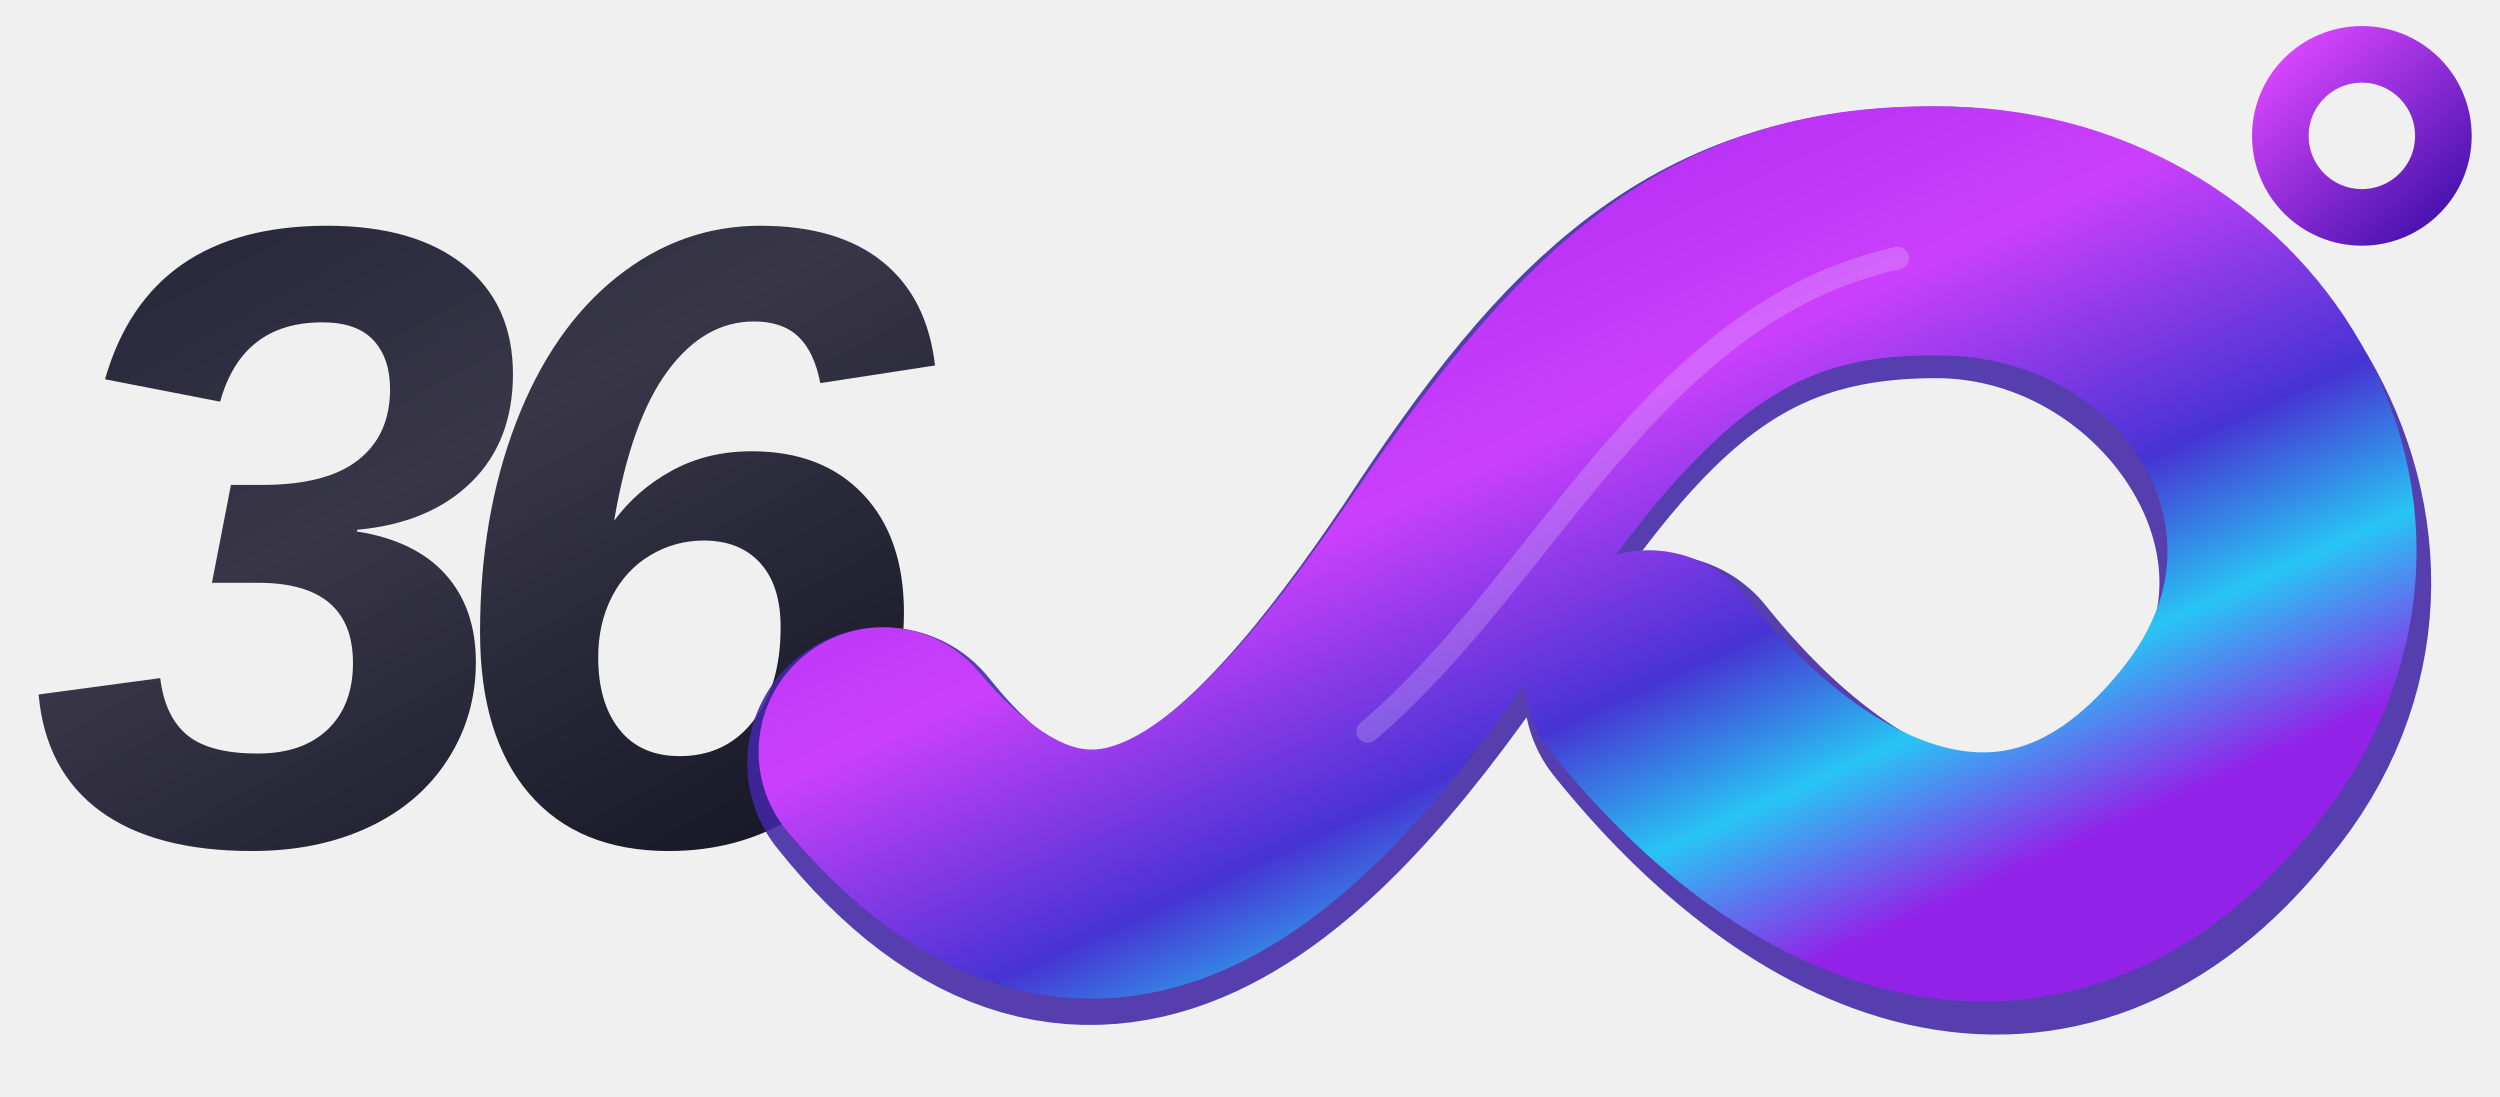
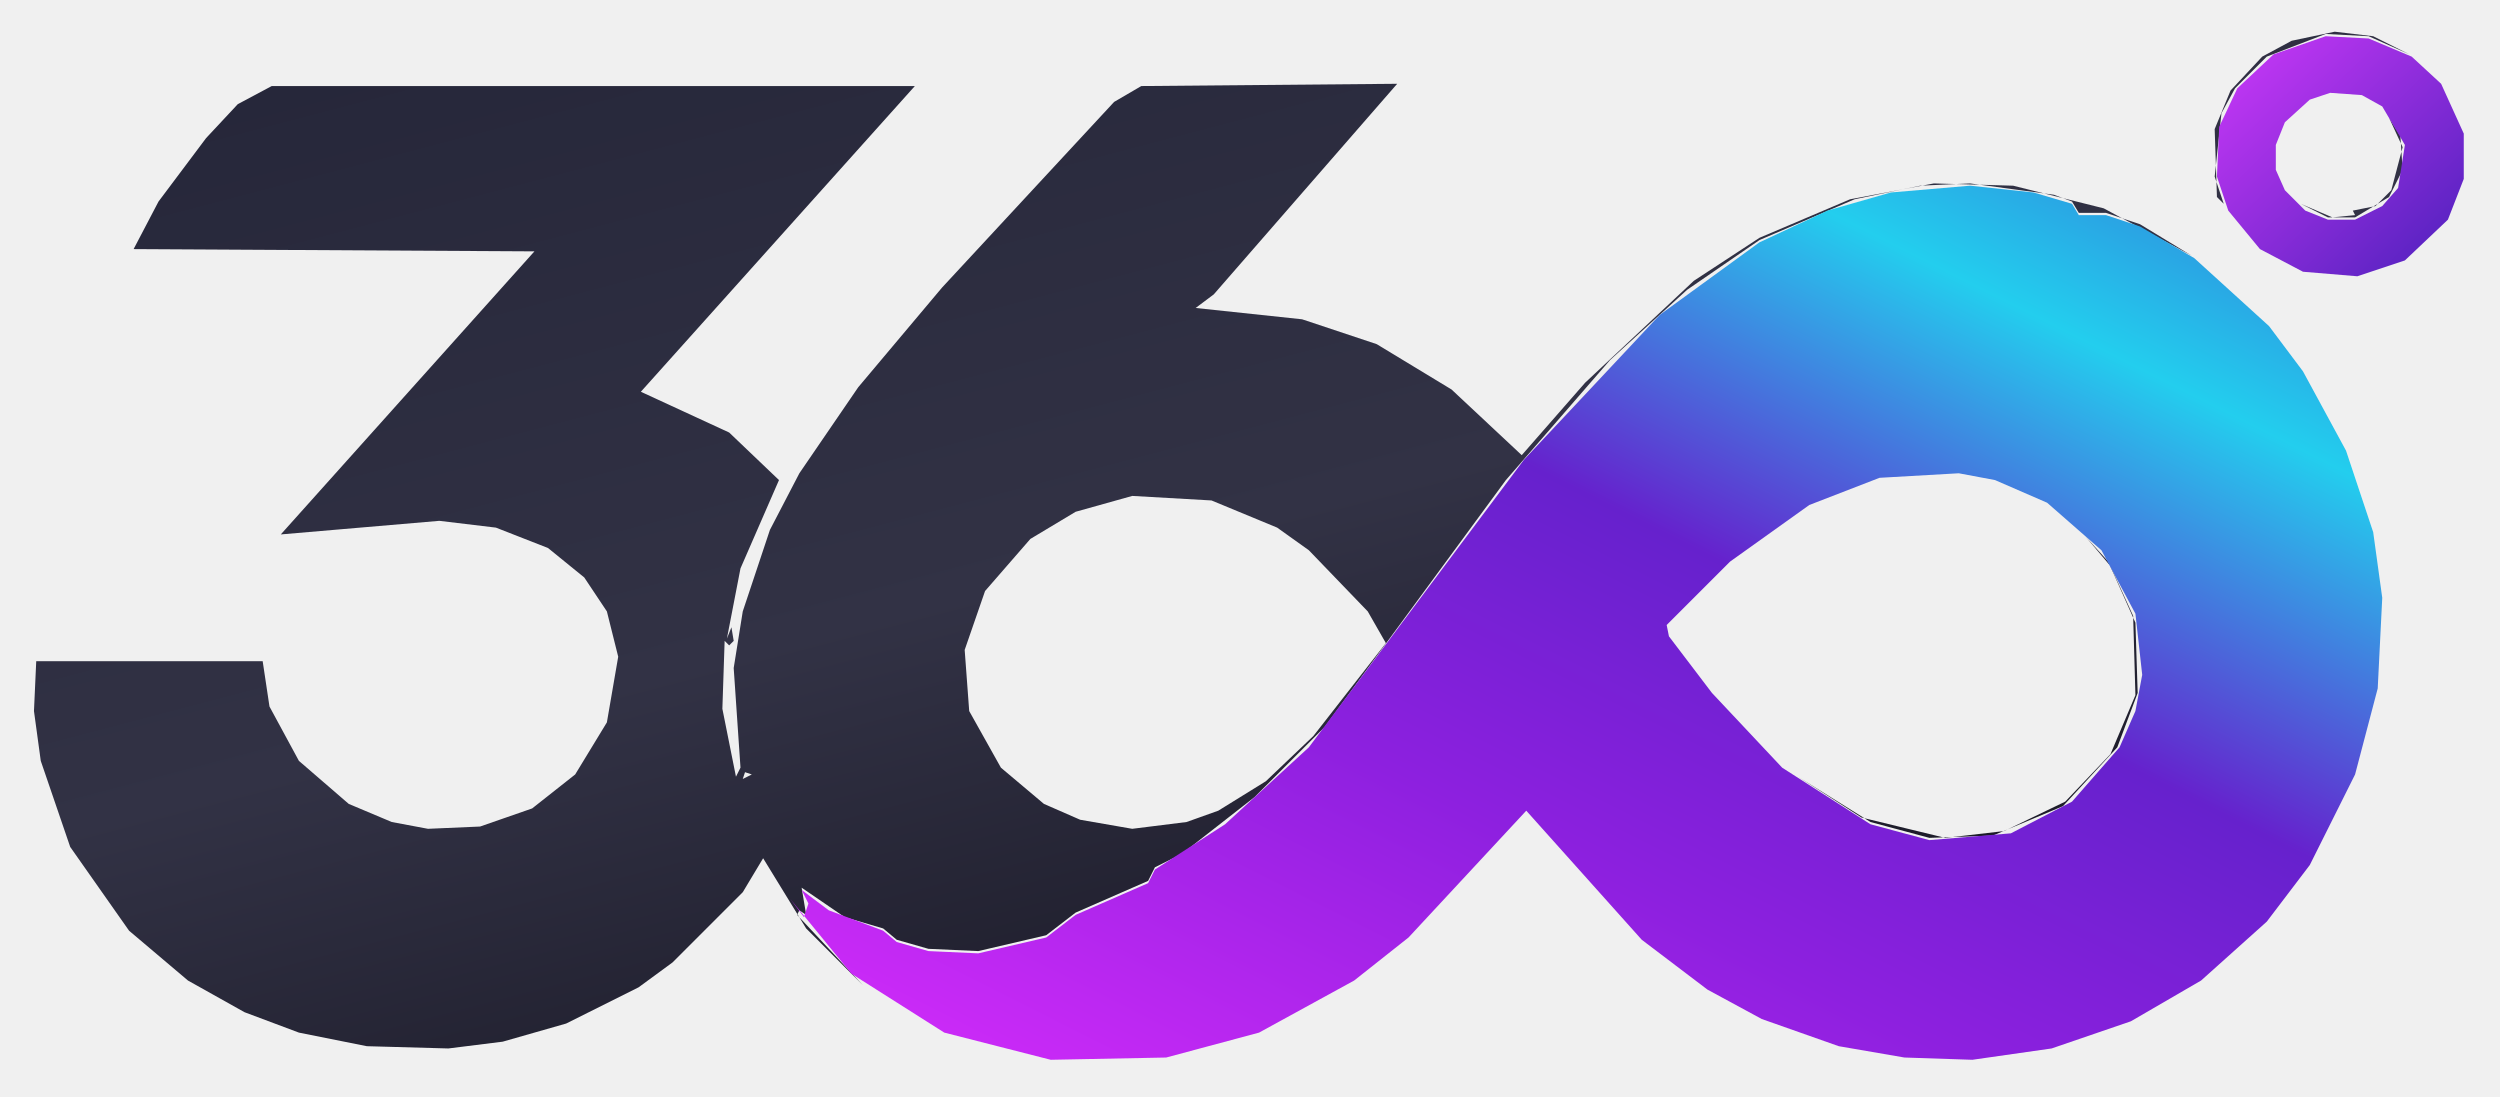
- <svg xmlns="http://www.w3.org/2000/svg" viewBox="0 0 1104 484" role="img" aria-label="360° Infinity logo">
+ <svg xmlns="http://www.w3.org/2000/svg" viewBox="0 0 1104 484">
  <defs>
-     <linearGradient id="ink" x1="0" y1="0" x2=".8" y2="1">
+     <linearGradient id="ink" x1="0" y1="0" x2=".6" y2="1">
      <stop stop-color="#242538" />
-       <stop offset=".45" stop-color="#383647" />
-       <stop offset="1" stop-color="#181827" />
+       <stop offset=".58" stop-color="#323245" />
+       <stop offset="1" stop-color="#191825" />
    </linearGradient>
-     <linearGradient id="ribbon" x1=".12" y1=".1" x2=".9" y2=".9">
-       <stop stop-color="#ae2af2" />
-       <stop offset=".36" stop-color="#ca40fc" />
-       <stop offset=".65" stop-color="#4733d3" />
-       <stop offset=".82" stop-color="#28c5f4" />
-       <stop offset="1" stop-color="#9222e8" />
+     <linearGradient id="ribbon" x1="0" y1="1" x2=".92" y2="0">
+       <stop stop-color="#d72cfc" />
+       <stop offset=".37" stop-color="#8d20df" />
+       <stop offset=".60" stop-color="#6621cd" />
+       <stop offset=".85" stop-color="#23ceee" />
+       <stop offset="1" stop-color="#2f85dc" />
    </linearGradient>
-     <linearGradient id="degree" x1="0" y1="0" x2=".9" y2="1">
-       <stop stop-color="#d946ff" />
-       <stop offset="1" stop-color="#4d14b2" />
+     <linearGradient id="degree" x1="0" y1="0" x2="1" y2="1">
+       <stop stop-color="#ce39fa" />
+       <stop offset="1" stop-color="#4b20bb" />
    </linearGradient>
  </defs>
-   <g fill="url(#ink)" font-family="Arial Black, Arial, sans-serif" font-style="italic" font-weight="900">
-     <text x="14" y="372" font-size="390" letter-spacing="-37">36</text>
-   </g>
-   <path d="M390 337 C484 455 570 365 644 255 C710 154 760 107 855 107 C974 107 1064 243 982 341 C904 439 806 396 733 305" fill="none" stroke="#4226a7" stroke-width="120" stroke-linecap="round" opacity=".88" />
-   <path d="M390 332 C488 448 570 357 644 248 C715 143 767 101 855 102 C980 101 1061 231 979 331 C902 426 803 391 728 298" fill="none" stroke="url(#ribbon)" stroke-width="110" stroke-linecap="round" />
-   <path d="M604 323 C683 256 729 138 838 114" fill="none" stroke="#ffffff" stroke-opacity=".19" stroke-width="10" stroke-linecap="round" />
-   <circle cx="1043" cy="60" r="36" fill="none" stroke="url(#degree)" stroke-width="25" />
+   <path fill="url(#ink)" fill-rule="evenodd" d="M931,248 L921,237 L932,250 L942,272 L943,307 L932,333 L912,354 L885,367 L859,370 L822,361 L794,343 L826,363 L852,370 L880,369 L911,356 L935,330 L944,306 L943,275Z M1055,52 L1061,65 L1056,84 L1049,91 L1039,93 L1040,95 L1030,96 L1016,90 L1028,96 L1040,96 L1055,87 L1061,75 L1060,60Z M18,336 L31,374 L57,411 L83,433 L108,447 L132,456 L162,462 L198,463 L222,460 L250,452 L282,436 L297,425 L328,394 L337,379 L356,410 L381,435 L352,404 L353,402 L356,404 L354,392 L373,405 L390,410 L396,415 L410,419 L432,420 L462,413 L475,403 L507,389 L510,383 L522,377 L554,352 L585,321 L665,212 L711,159 L745,128 L777,106 L819,88 L848,82 L870,81 L907,86 L915,89 L918,94 L930,94 L945,99 L968,113 L929,92 L889,82 L854,81 L817,88 L777,105 L748,124 L700,169 L672,201 L641,172 L608,152 L575,141 L528,136 L536,130 L617,37 L504,38 L492,45 L416,127 L379,171 L353,209 L340,234 L328,270 L324,295 L327,339 L325,343 L319,313 L320,283 L322,285 L324,283 L323,277 L321,282 L327,251 L344,212 L322,191 L283,173 L404,38 L120,38 L105,46 L91,61 L70,89 L59,110 L236,111 L124,236 L194,230 L219,233 L242,242 L258,255 L268,270 L273,290 L268,319 L254,342 L235,357 L212,365 L189,366 L173,363 L154,355 L132,336 L119,312 L116,292 L16,292 L15,314Z M328,344 L329,341 L332,342Z M535,221 L564,233 L578,243 L604,270 L612,284 L580,325 L559,345 L538,358 L524,363 L500,366 L477,362 L461,355 L442,339 L428,314 L426,287 L435,261 L455,238 L475,226 L500,219Z M1064,24 L1048,16 L1031,14 L1012,18 L999,25 L985,40 L978,57 L979,87 L982,90 L978,78 L981,50 L987,39 L1001,25 L1027,15 L1046,16Z" />
+   <path fill="url(#ribbon)" fill-rule="evenodd" d="M1048,235 L1036,199 L1017,164 L1002,144 L969,114 L945,100 L930,95 L918,95 L915,90 L898,85 L870,82 L835,85 L807,93 L777,107 L733,139 L673,203 L578,330 L541,364 L510,384 L507,390 L475,404 L462,414 L432,421 L410,420 L396,416 L390,411 L366,402 L354,393 L357,399 L355,405 L349,397 L376,430 L417,456 L464,468 L515,467 L556,456 L598,433 L622,414 L674,358 L725,415 L754,437 L778,450 L812,462 L841,467 L871,468 L906,463 L941,451 L972,433 L1001,407 L1020,382 L1040,342 L1050,304 L1052,264Z M736,276 L764,248 L799,223 L830,211 L865,209 L881,212 L904,222 L928,243 L943,271 L946,298 L943,314 L936,330 L915,354 L888,368 L852,371 L826,364 L787,339 L756,306 L737,281Z" />
+   <path fill="url(#degree)" fill-rule="evenodd" d="M1027,16 L1004,24 L988,39 L980,56 L979,78 L984,93 L998,110 L1017,120 L1041,122 L1062,115 L1081,97 L1088,79 L1088,59 L1078,37 L1065,25 L1046,17Z M1029,41 L1043,42 L1052,47 L1062,64 L1059,83 L1052,91 L1040,97 L1028,97 L1018,93 L1009,84 L1005,75 L1005,64 L1009,54 L1020,44Z" />
</svg>
